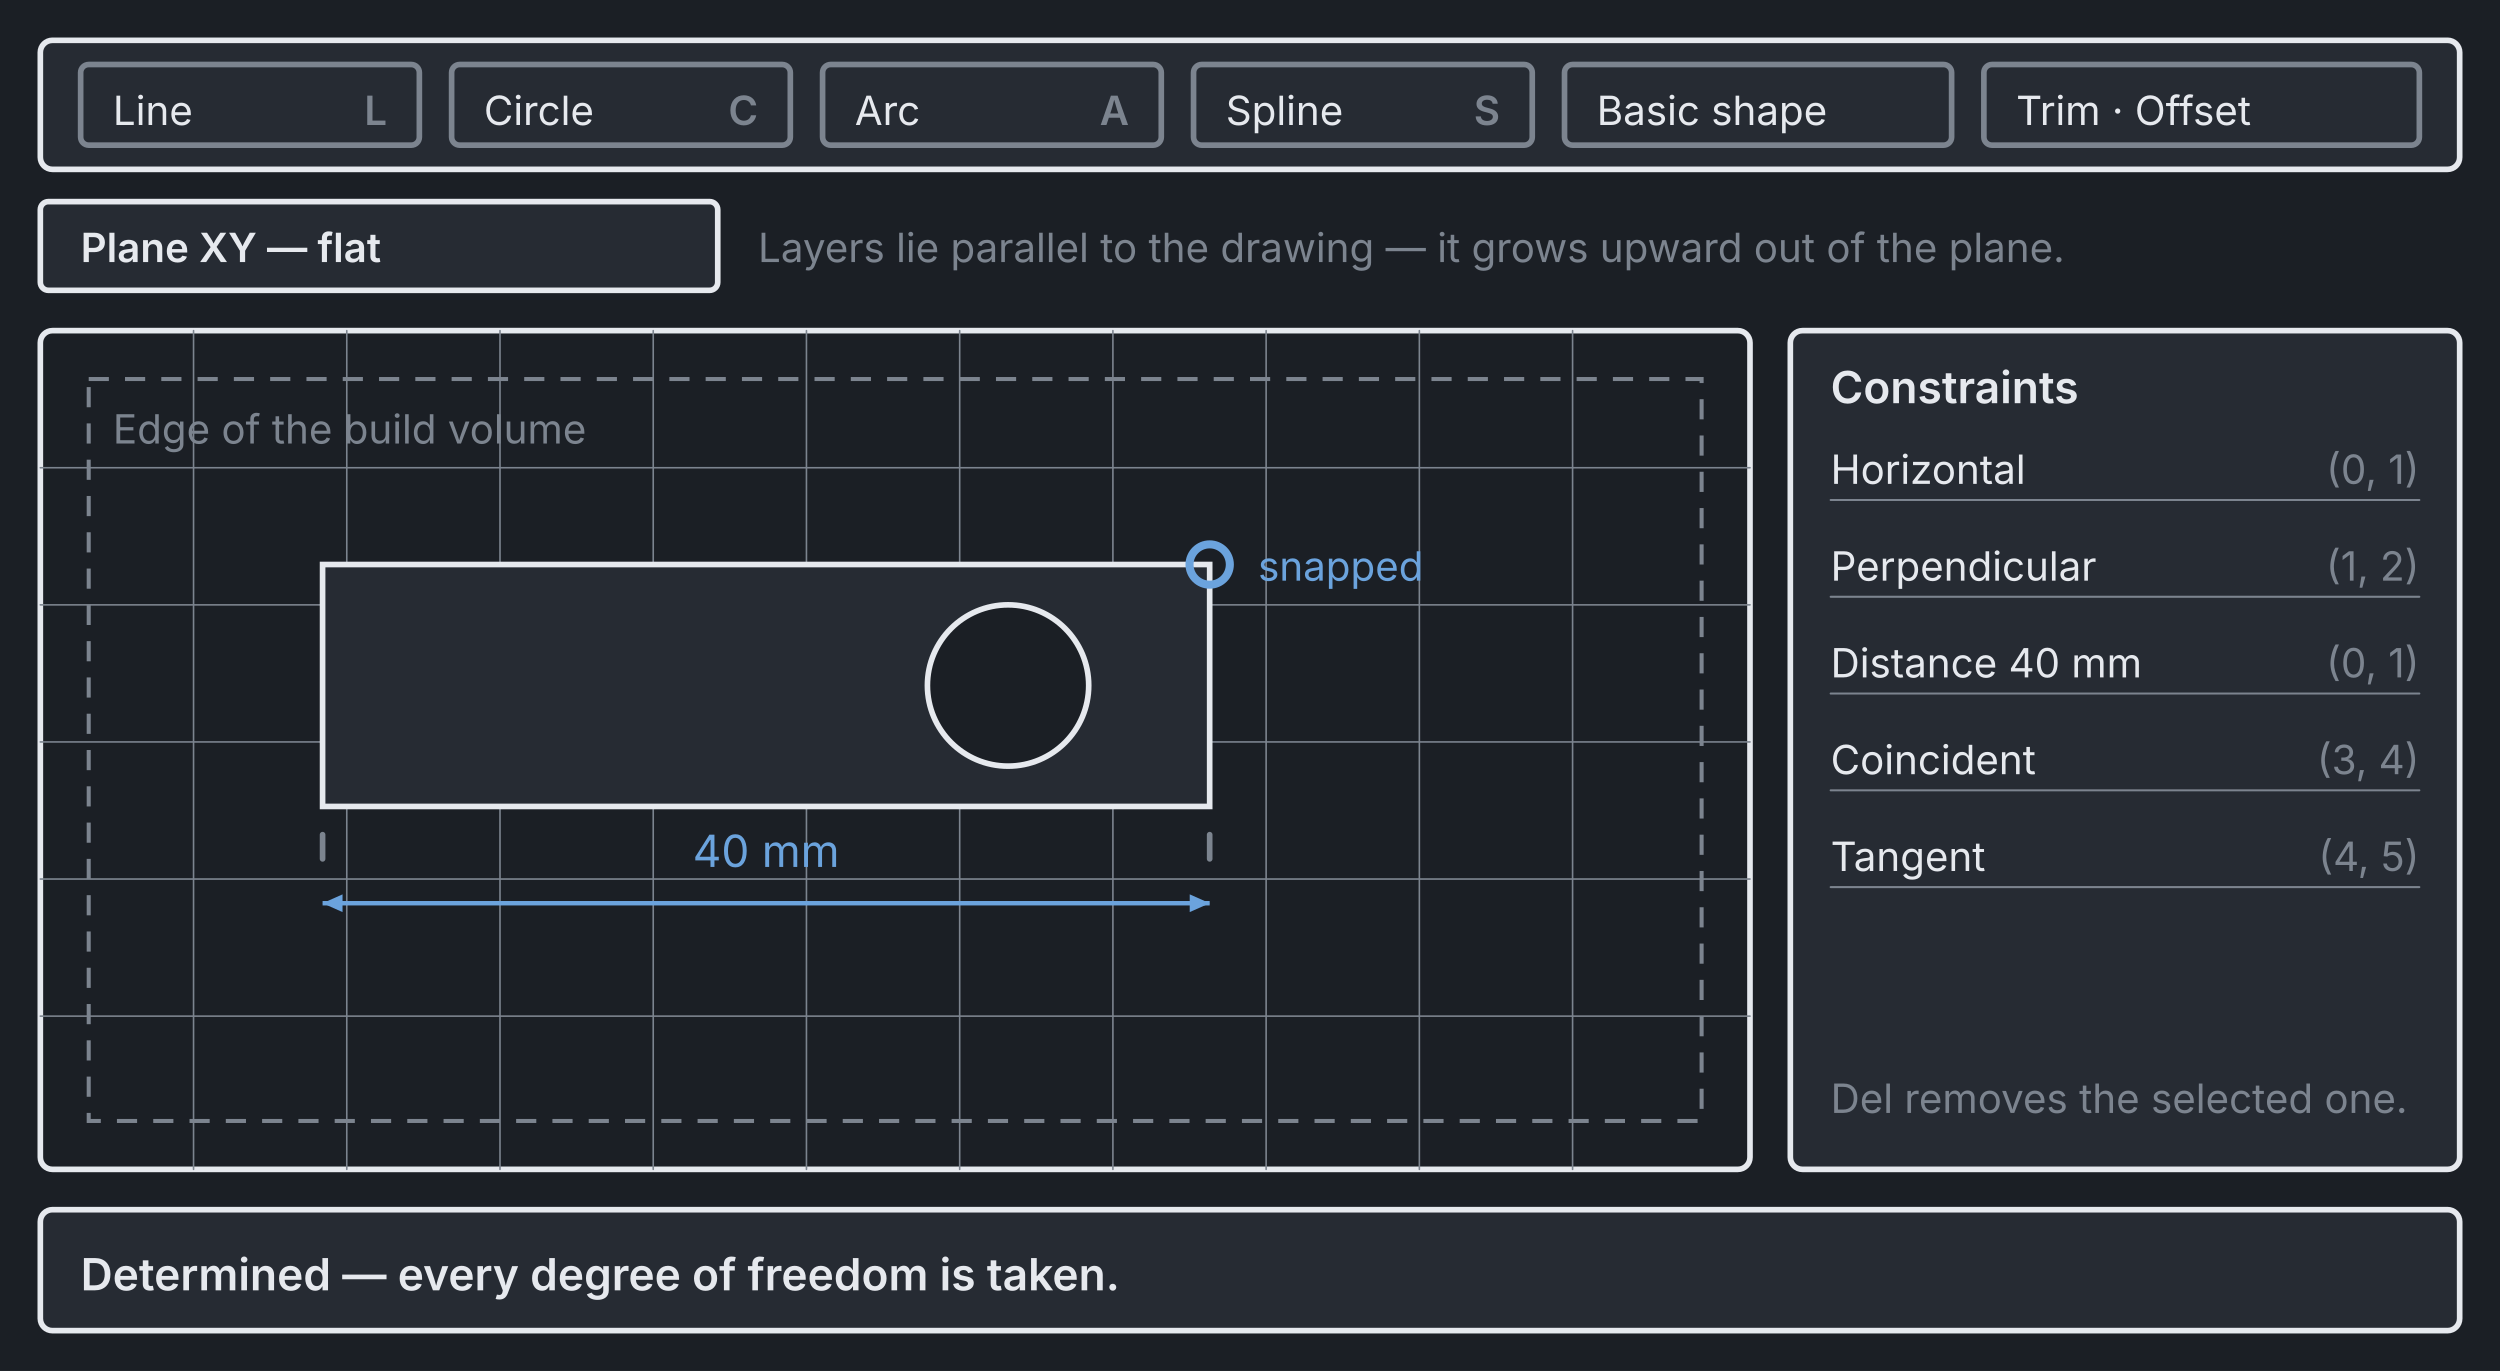
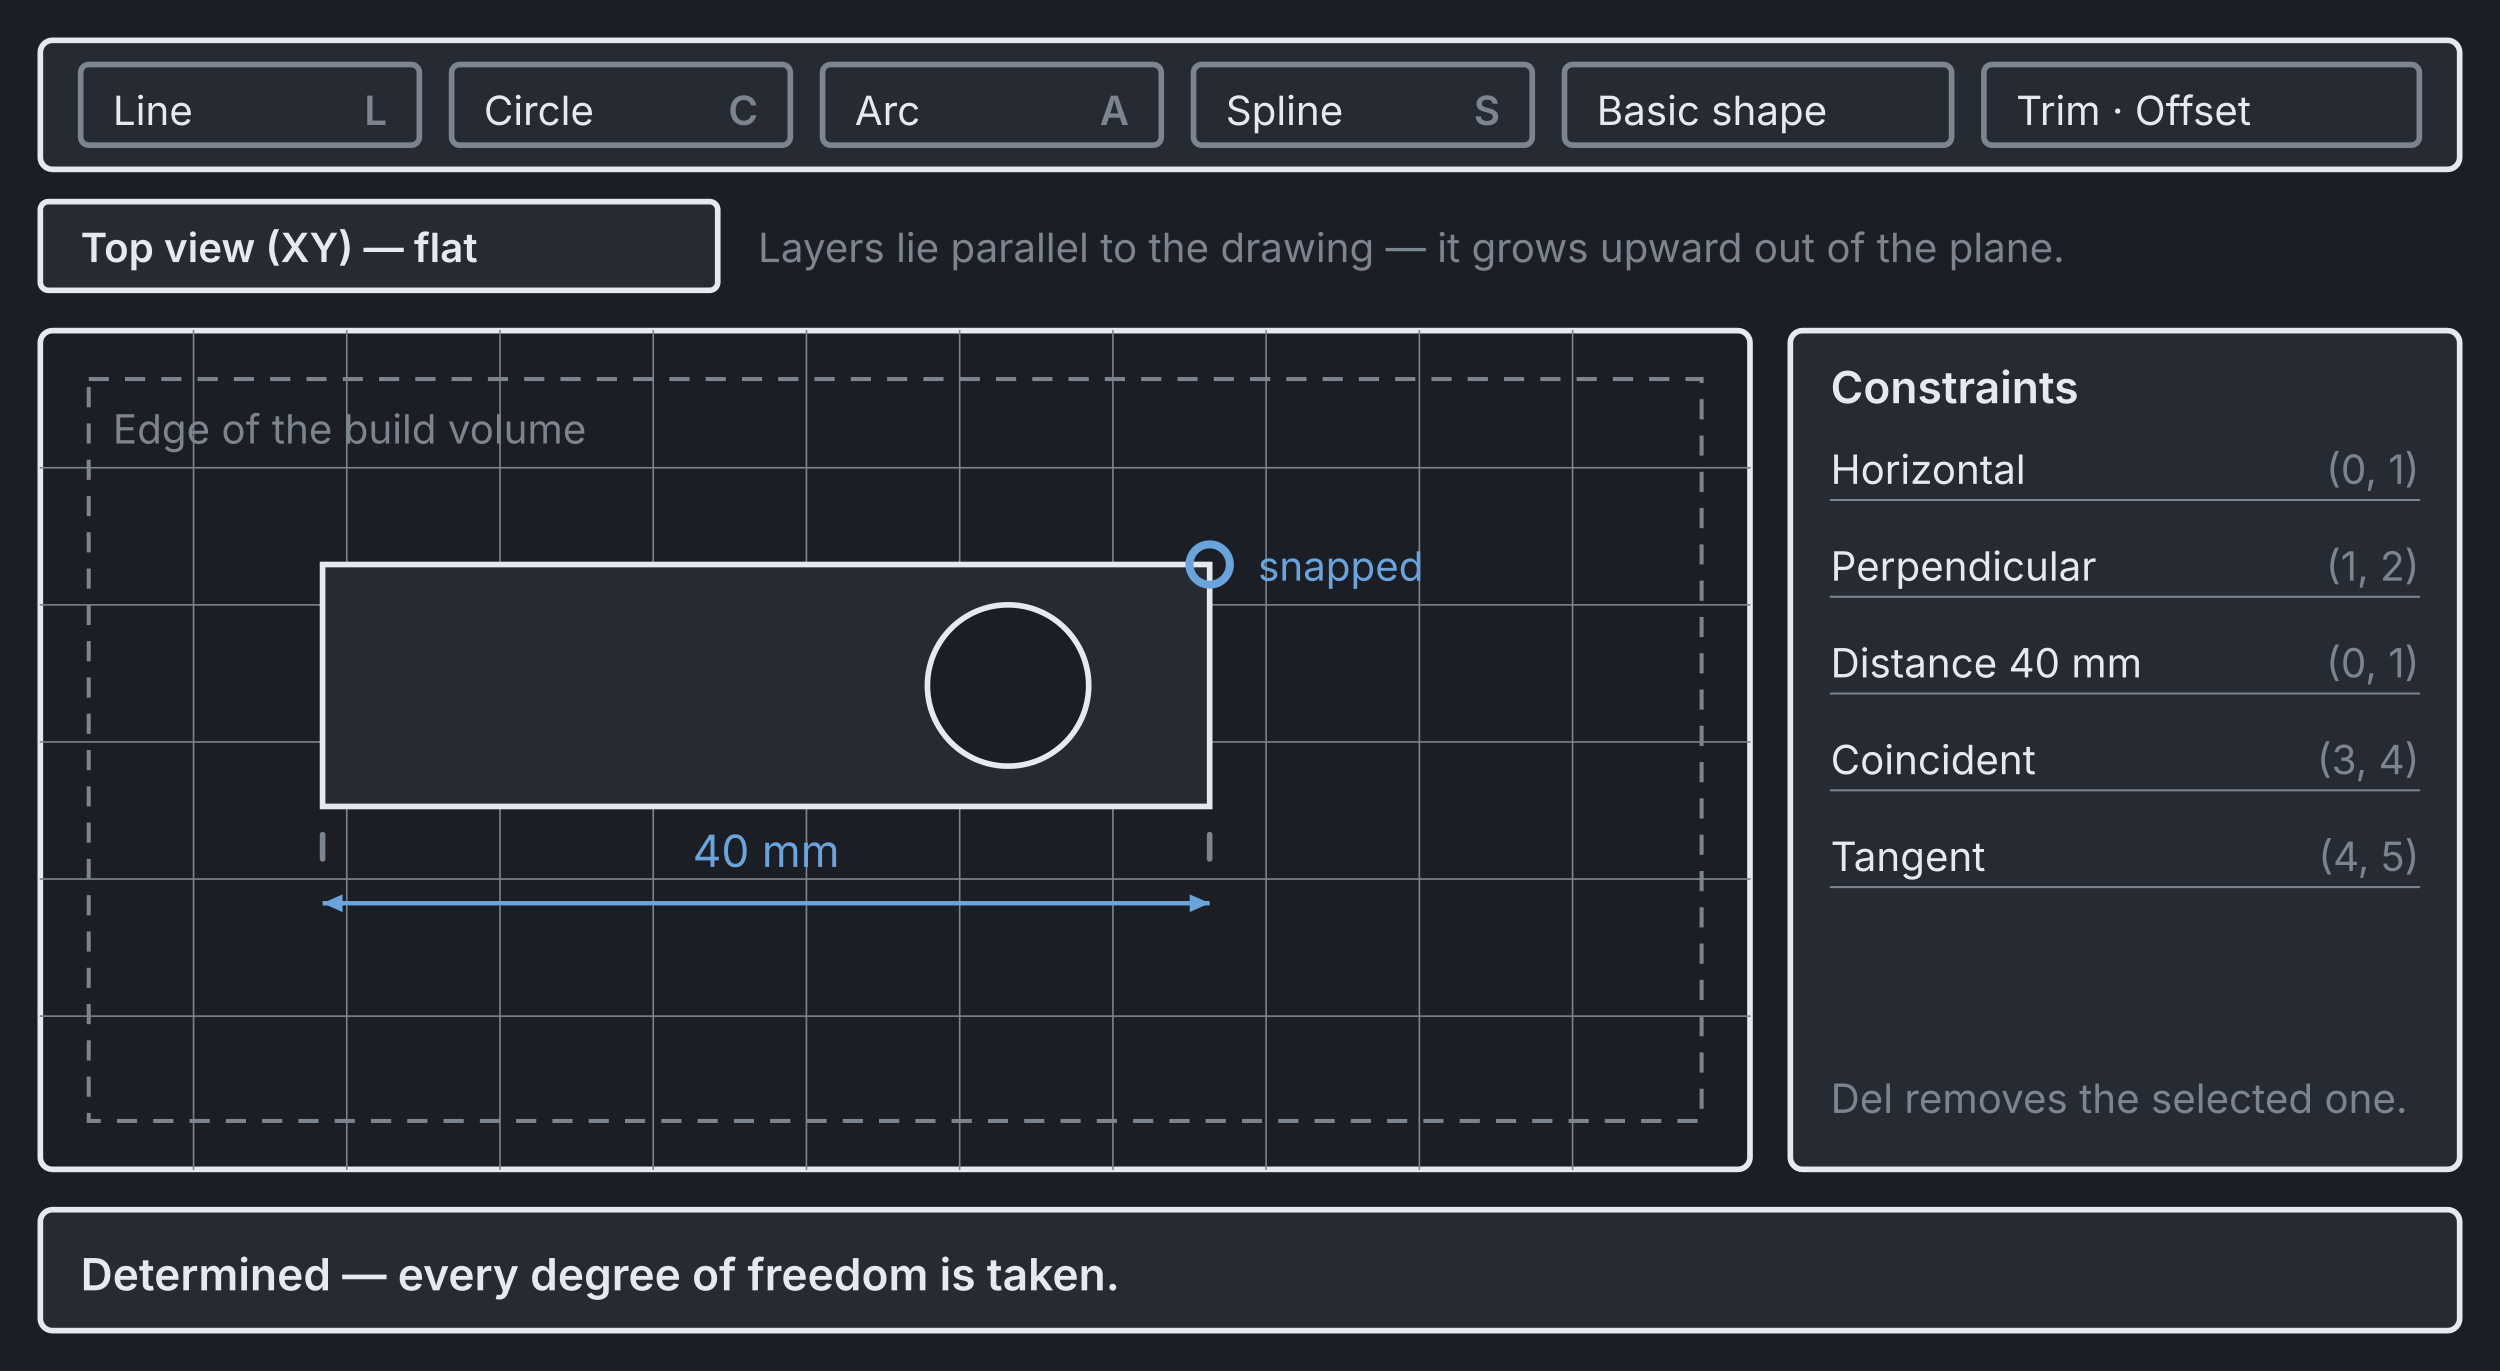
<svg xmlns="http://www.w3.org/2000/svg" viewBox="0 0 620 340" width="620" height="340">
  <defs>
    <marker id="arrow6ba3dd" viewBox="0 0 10 10" refX="9" refY="5" markerWidth="5" markerHeight="5" orient="auto-start-reverse">
      <path d="M 0 1 L 9 5 L 0 9 z" fill="#6ba3dd" />
    </marker>
  </defs>
  <rect x="0" y="0" width="620" height="340" fill="#1b1f25" />
  <rect x="10" y="10" width="600" height="32" rx="3" fill="#262b33" stroke="#e6e9ee" stroke-width="1.4" />
  <rect x="20" y="16" width="84" height="20" rx="2" fill="none" stroke="#7c848f" stroke-width="1.4" />
  <text x="28" y="31" fill="#e6e9ee" font-size="10" font-family="system-ui, -apple-system, Segoe UI, sans-serif" text-anchor="start">Line</text>
  <text x="96" y="31" fill="#7c848f" font-size="10" font-family="system-ui, -apple-system, Segoe UI, sans-serif" text-anchor="end" font-weight="600">L</text>
  <rect x="112" y="16" width="84" height="20" rx="2" fill="none" stroke="#7c848f" stroke-width="1.4" />
  <text x="120" y="31" fill="#e6e9ee" font-size="10" font-family="system-ui, -apple-system, Segoe UI, sans-serif" text-anchor="start">Circle</text>
  <text x="188" y="31" fill="#7c848f" font-size="10" font-family="system-ui, -apple-system, Segoe UI, sans-serif" text-anchor="end" font-weight="600">C</text>
  <rect x="204" y="16" width="84" height="20" rx="2" fill="none" stroke="#7c848f" stroke-width="1.4" />
  <text x="212" y="31" fill="#e6e9ee" font-size="10" font-family="system-ui, -apple-system, Segoe UI, sans-serif" text-anchor="start">Arc</text>
  <text x="280" y="31" fill="#7c848f" font-size="10" font-family="system-ui, -apple-system, Segoe UI, sans-serif" text-anchor="end" font-weight="600">A</text>
  <rect x="296" y="16" width="84" height="20" rx="2" fill="none" stroke="#7c848f" stroke-width="1.4" />
  <text x="304" y="31" fill="#e6e9ee" font-size="10" font-family="system-ui, -apple-system, Segoe UI, sans-serif" text-anchor="start">Spline</text>
  <text x="372" y="31" fill="#7c848f" font-size="10" font-family="system-ui, -apple-system, Segoe UI, sans-serif" text-anchor="end" font-weight="600">S</text>
  <rect x="388" y="16" width="96" height="20" rx="2" fill="none" stroke="#7c848f" stroke-width="1.4" />
  <text x="396" y="31" fill="#e6e9ee" font-size="10" font-family="system-ui, -apple-system, Segoe UI, sans-serif" text-anchor="start">Basic shape</text>
  <rect x="492" y="16" width="108" height="20" rx="2" fill="none" stroke="#7c848f" stroke-width="1.4" />
  <text x="500" y="31" fill="#e6e9ee" font-size="10" font-family="system-ui, -apple-system, Segoe UI, sans-serif" text-anchor="start">Trim · Offset</text>
  <rect x="10" y="50" width="168" height="22" rx="2" fill="#262b33" stroke="#e6e9ee" stroke-width="1.4" />
-   <text x="20" y="65" fill="#e6e9ee" font-size="10" font-family="system-ui, -apple-system, Segoe UI, sans-serif" text-anchor="start" font-weight="600">Plane XY — flat</text>
+   <text x="20" y="65" fill="#e6e9ee" font-size="10" font-family="system-ui, -apple-system, Segoe UI, sans-serif" text-anchor="start" font-weight="600">Top view (XY) — flat</text>
  <text x="188" y="65" fill="#7c848f" font-size="10" font-family="system-ui, -apple-system, Segoe UI, sans-serif" text-anchor="start">Layers lie parallel to the drawing — it grows upward out of the plane.</text>
  <rect x="10" y="82" width="424" height="208" rx="3" fill="#1b1f25" stroke="#e6e9ee" stroke-width="1.4" />
  <line x1="48" y1="82" x2="48" y2="290" stroke="#7c848f" stroke-width="0.4" stroke-linecap="round" />
  <line x1="86" y1="82" x2="86" y2="290" stroke="#7c848f" stroke-width="0.4" stroke-linecap="round" />
  <line x1="124" y1="82" x2="124" y2="290" stroke="#7c848f" stroke-width="0.4" stroke-linecap="round" />
  <line x1="162" y1="82" x2="162" y2="290" stroke="#7c848f" stroke-width="0.4" stroke-linecap="round" />
  <line x1="200" y1="82" x2="200" y2="290" stroke="#7c848f" stroke-width="0.4" stroke-linecap="round" />
  <line x1="238" y1="82" x2="238" y2="290" stroke="#7c848f" stroke-width="0.4" stroke-linecap="round" />
  <line x1="276" y1="82" x2="276" y2="290" stroke="#7c848f" stroke-width="0.4" stroke-linecap="round" />
  <line x1="314" y1="82" x2="314" y2="290" stroke="#7c848f" stroke-width="0.4" stroke-linecap="round" />
  <line x1="352" y1="82" x2="352" y2="290" stroke="#7c848f" stroke-width="0.4" stroke-linecap="round" />
  <line x1="390" y1="82" x2="390" y2="290" stroke="#7c848f" stroke-width="0.4" stroke-linecap="round" />
  <line x1="10" y1="116" x2="434" y2="116" stroke="#7c848f" stroke-width="0.4" stroke-linecap="round" />
  <line x1="10" y1="150" x2="434" y2="150" stroke="#7c848f" stroke-width="0.4" stroke-linecap="round" />
  <line x1="10" y1="184" x2="434" y2="184" stroke="#7c848f" stroke-width="0.4" stroke-linecap="round" />
  <line x1="10" y1="218" x2="434" y2="218" stroke="#7c848f" stroke-width="0.4" stroke-linecap="round" />
  <line x1="10" y1="252" x2="434" y2="252" stroke="#7c848f" stroke-width="0.4" stroke-linecap="round" />
  <rect x="22" y="94" width="400" height="184" rx="0" fill="none" stroke="#7c848f" stroke-width="1" stroke-dasharray="5 4" />
  <text x="28" y="110" fill="#7c848f" font-size="10" font-family="system-ui, -apple-system, Segoe UI, sans-serif" text-anchor="start">Edge of the build volume</text>
  <polygon points="80,140 300,140 300,200 80,200" fill="#262b33" stroke="#e6e9ee" stroke-width="1.4" />
  <circle cx="250" cy="170" r="20" fill="#1b1f25" stroke="#e6e9ee" stroke-width="1.4" />
  <line x1="80" y1="207" x2="80" y2="213" stroke="#7c848f" stroke-width="1.4" stroke-linecap="round" />
  <line x1="300" y1="207" x2="300" y2="213" stroke="#7c848f" stroke-width="1.4" stroke-linecap="round" />
  <line x1="80" y1="224" x2="300" y2="224" stroke="#6ba3dd" stroke-width="1.1" marker-start="url(#arrow6ba3dd)" marker-end="url(#arrow6ba3dd)" />
  <text x="190" y="215" fill="#6ba3dd" font-size="11" font-family="system-ui, -apple-system, Segoe UI, sans-serif" text-anchor="middle">40 mm</text>
  <text x="312" y="144" fill="#6ba3dd" font-size="10" font-family="system-ui, -apple-system, Segoe UI, sans-serif" text-anchor="start">snapped</text>
  <circle cx="300" cy="140" r="5" fill="none" stroke="#6ba3dd" stroke-width="2" />
  <rect x="444" y="82" width="166" height="208" rx="3" fill="#262b33" stroke="#e6e9ee" stroke-width="1.4" />
  <text x="454" y="100" fill="#e6e9ee" font-size="11" font-family="system-ui, -apple-system, Segoe UI, sans-serif" text-anchor="start" font-weight="600">Constraints</text>
  <line x1="454" y1="124" x2="600" y2="124" stroke="#7c848f" stroke-width="0.5" stroke-linecap="round" />
  <text x="454" y="120" fill="#e6e9ee" font-size="10" font-family="system-ui, -apple-system, Segoe UI, sans-serif" text-anchor="start">Horizontal</text>
  <text x="600" y="120" fill="#7c848f" font-size="10" font-family="system-ui, -apple-system, Segoe UI, sans-serif" text-anchor="end">(0, 1)</text>
  <line x1="454" y1="148" x2="600" y2="148" stroke="#7c848f" stroke-width="0.5" stroke-linecap="round" />
  <text x="454" y="144" fill="#e6e9ee" font-size="10" font-family="system-ui, -apple-system, Segoe UI, sans-serif" text-anchor="start">Perpendicular</text>
  <text x="600" y="144" fill="#7c848f" font-size="10" font-family="system-ui, -apple-system, Segoe UI, sans-serif" text-anchor="end">(1, 2)</text>
  <line x1="454" y1="172" x2="600" y2="172" stroke="#7c848f" stroke-width="0.5" stroke-linecap="round" />
  <text x="454" y="168" fill="#e6e9ee" font-size="10" font-family="system-ui, -apple-system, Segoe UI, sans-serif" text-anchor="start">Distance 40 mm</text>
  <text x="600" y="168" fill="#7c848f" font-size="10" font-family="system-ui, -apple-system, Segoe UI, sans-serif" text-anchor="end">(0, 1)</text>
  <line x1="454" y1="196" x2="600" y2="196" stroke="#7c848f" stroke-width="0.5" stroke-linecap="round" />
  <text x="454" y="192" fill="#e6e9ee" font-size="10" font-family="system-ui, -apple-system, Segoe UI, sans-serif" text-anchor="start">Coincident</text>
  <text x="600" y="192" fill="#7c848f" font-size="10" font-family="system-ui, -apple-system, Segoe UI, sans-serif" text-anchor="end">(3, 4)</text>
  <line x1="454" y1="220" x2="600" y2="220" stroke="#7c848f" stroke-width="0.5" stroke-linecap="round" />
  <text x="454" y="216" fill="#e6e9ee" font-size="10" font-family="system-ui, -apple-system, Segoe UI, sans-serif" text-anchor="start">Tangent</text>
  <text x="600" y="216" fill="#7c848f" font-size="10" font-family="system-ui, -apple-system, Segoe UI, sans-serif" text-anchor="end">(4, 5)</text>
  <text x="454" y="276" fill="#7c848f" font-size="10" font-family="system-ui, -apple-system, Segoe UI, sans-serif" text-anchor="start">Del removes the selected one.</text>
  <rect x="10" y="300" width="600" height="30" rx="3" fill="#262b33" stroke="#e6e9ee" stroke-width="1.4" />
  <text x="20" y="320" fill="#e6e9ee" font-size="11" font-family="system-ui, -apple-system, Segoe UI, sans-serif" text-anchor="start" font-weight="600">Determined — every degree of freedom is taken.</text>
</svg>
